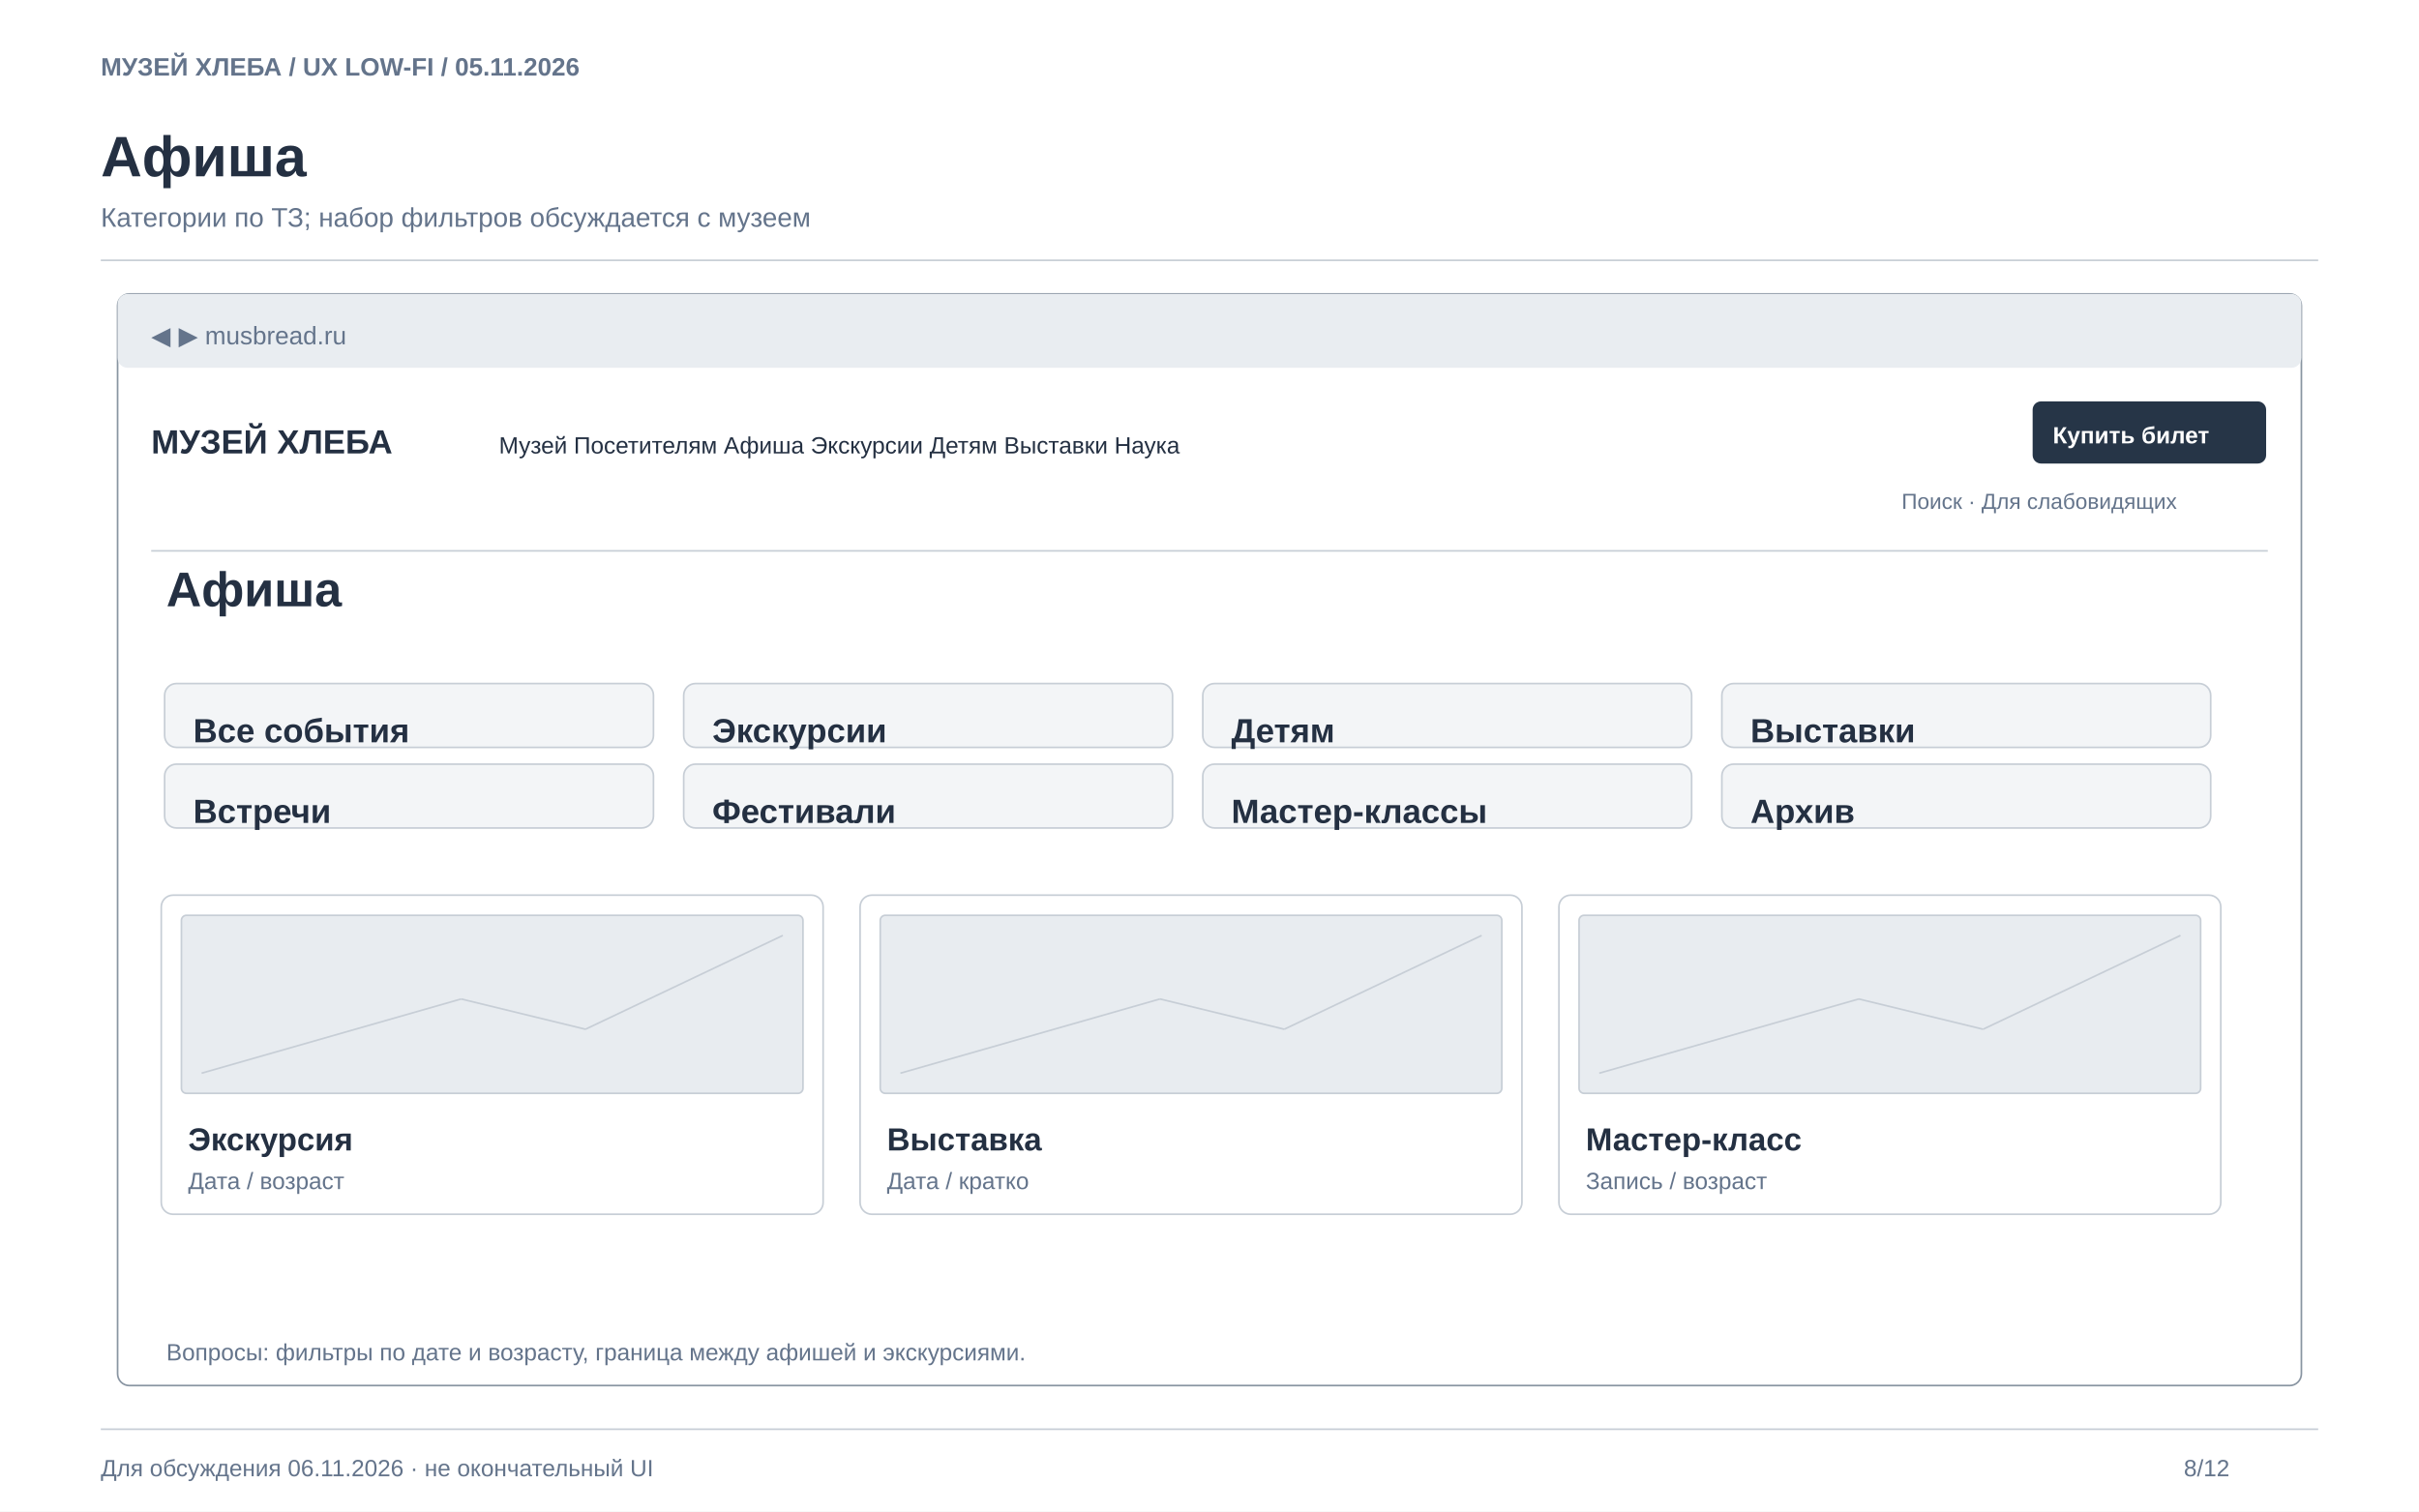
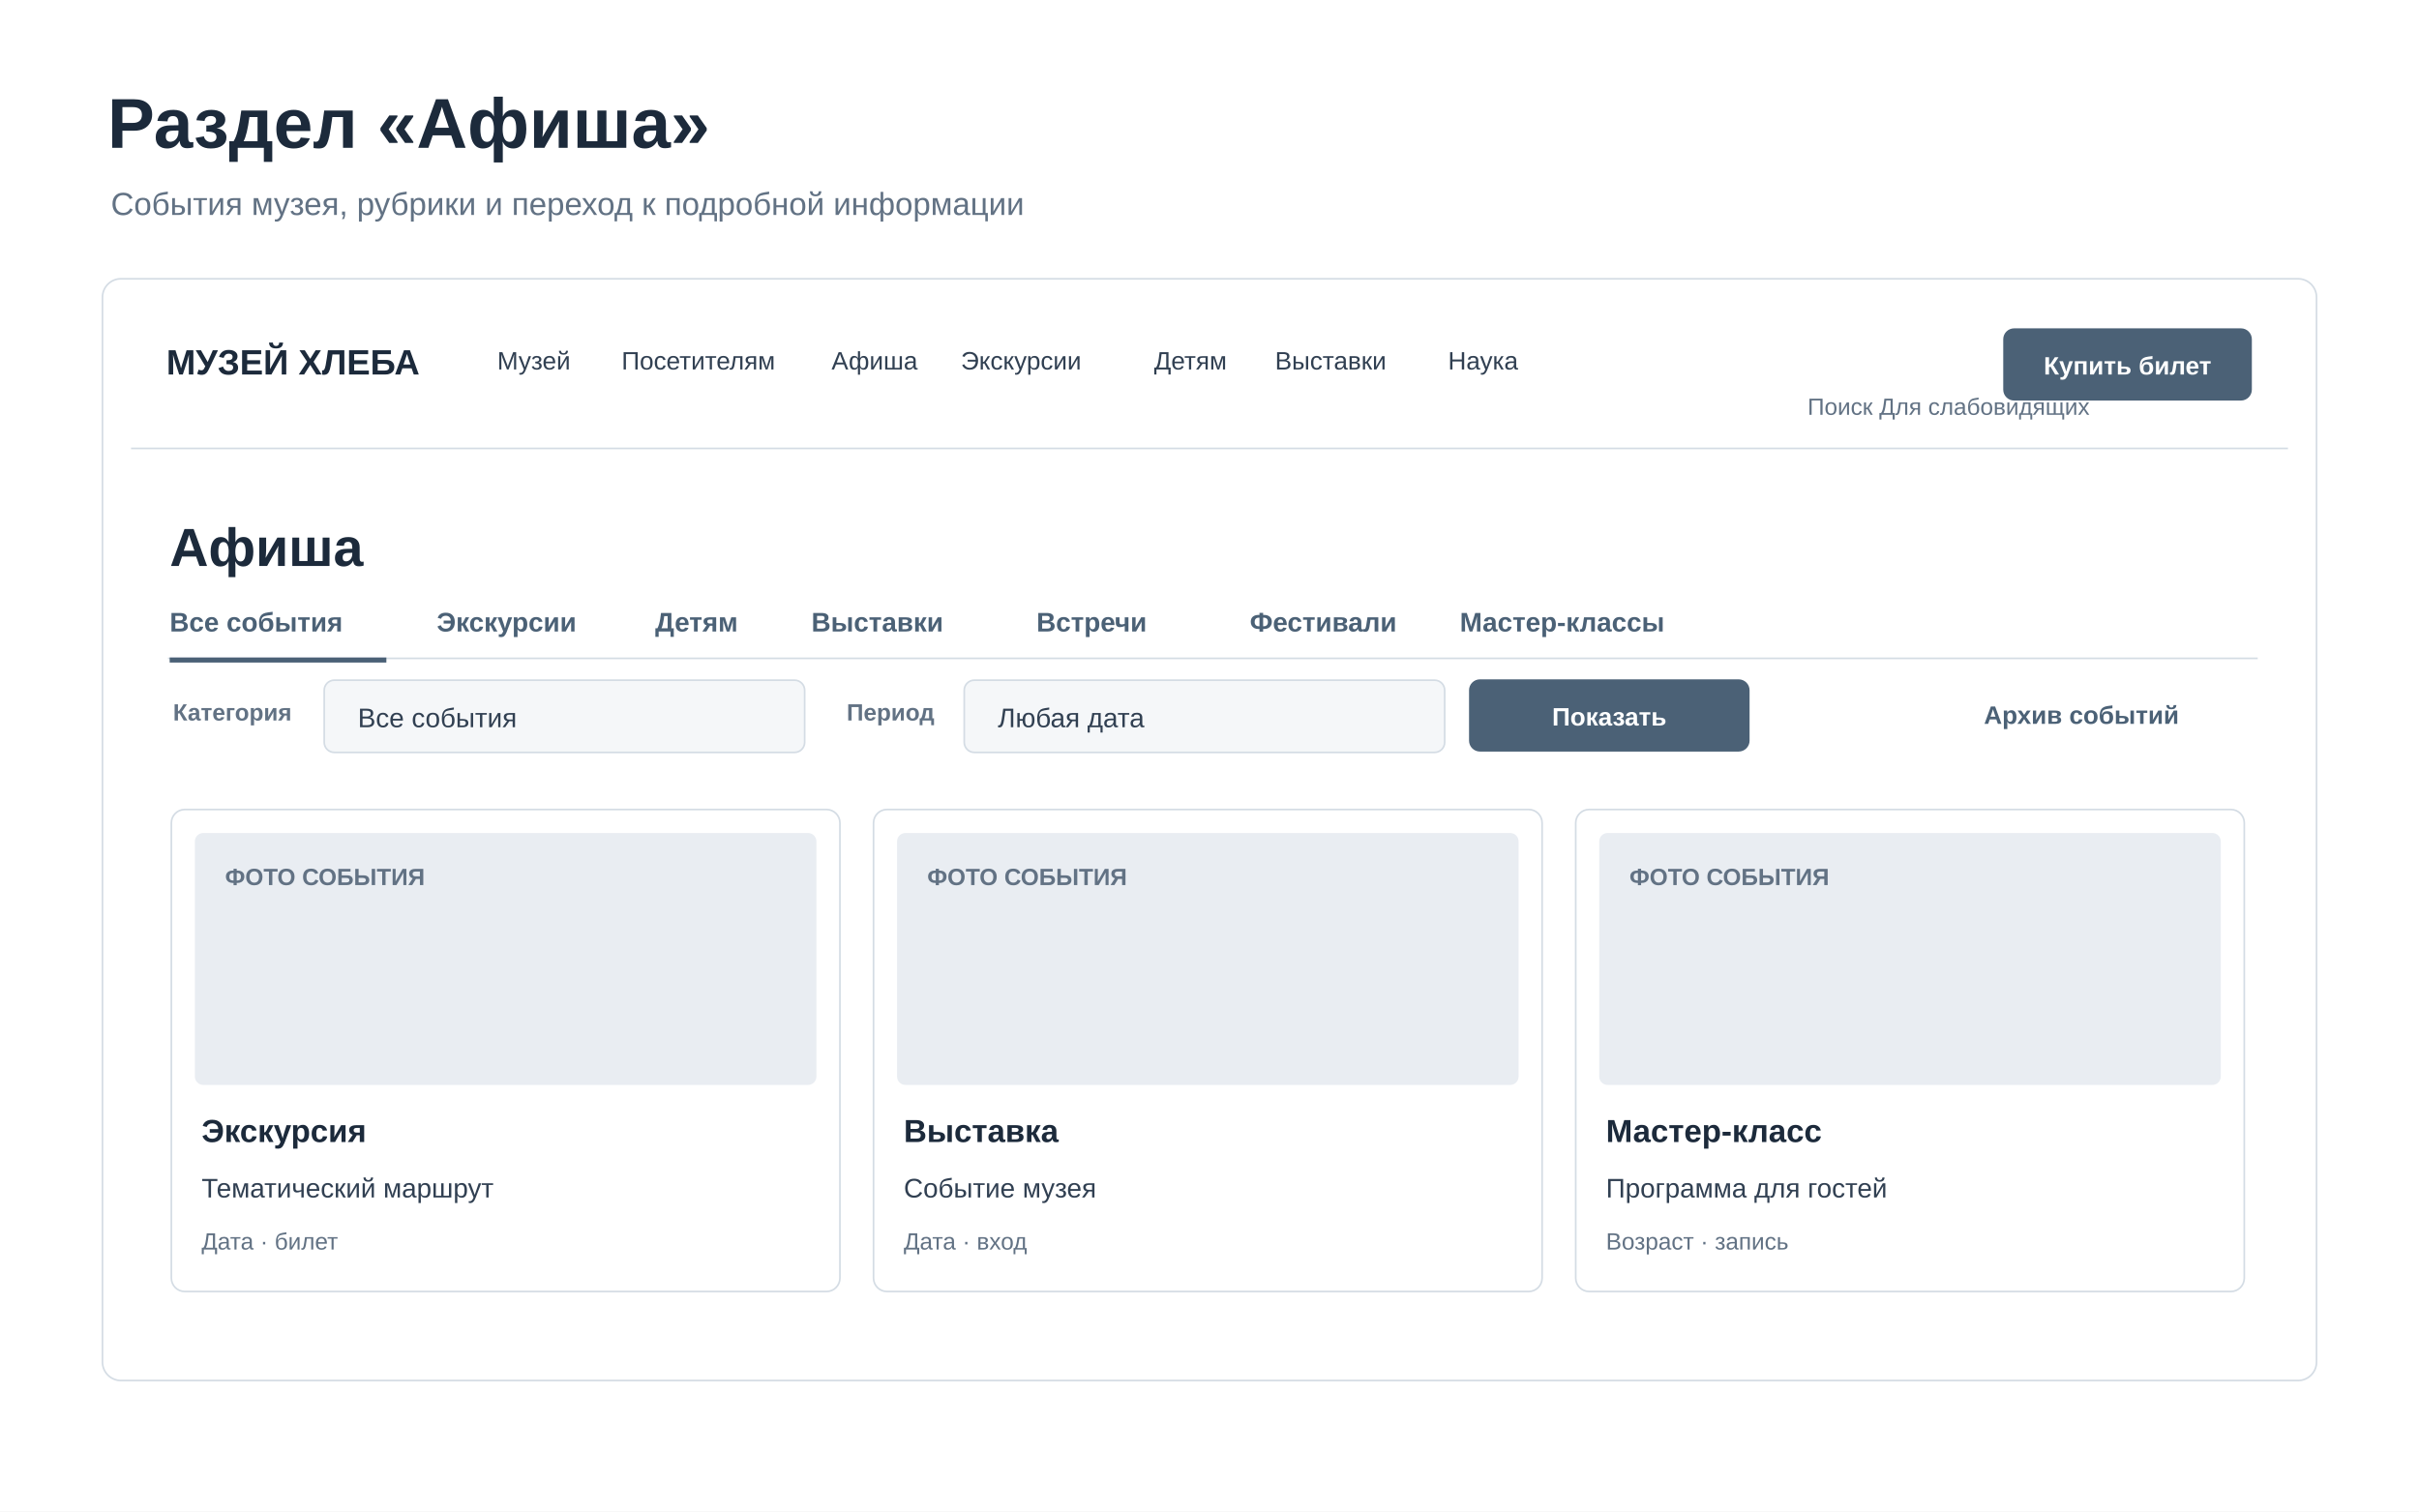
<svg xmlns="http://www.w3.org/2000/svg" width="1440" height="900" viewBox="0 0 1440 900">
-   <rect x="0" y="0" width="1440" height="900" rx="0" fill="#fff" />
-   <text x="60" y="45" font-family="Arial" font-size="15" font-weight="700" fill="#64748b">МУЗЕЙ ХЛЕБА  /  UX LOW-FI  /  05.11.2026</text>
-   <text x="60" y="105" font-family="Arial" font-size="34" font-weight="700" fill="#243042">Афиша</text>
-   <text x="60" y="135" font-family="Arial" font-size="16" font-weight="400" fill="#64748b">Категории по ТЗ; набор фильтров обсуждается с музеем</text>
-   <line x1="60" y1="155" x2="1380" y2="155" stroke="#c7ced6" />
-   <line x1="60" y1="851" x2="1380" y2="851" stroke="#c7ced6" />
-   <text x="60" y="879" font-family="Arial" font-size="14" font-weight="400" fill="#64748b">Для обсуждения 06.11.2026 · не окончательный UI</text>
-   <text x="1300" y="879" font-family="Arial" font-size="14" font-weight="400" fill="#64748b">8/12</text>
-   <rect x="70" y="175" width="1300" height="650" rx="7" fill="#fff" stroke="#8995a2" />
-   <rect x="70" y="175" width="1300" height="44" rx="6" fill="#e9edf1" />
-   <text x="90" y="205" font-family="Arial" font-size="15" font-weight="400" fill="#64748b">◀  ▶   musbread.ru</text>
-   <text x="90" y="270" font-family="Arial" font-size="20" font-weight="700" fill="#243042">МУЗЕЙ ХЛЕБА</text>
-   <text x="297" y="270" font-family="Arial" font-size="14" font-weight="400" fill="#243042">Музей    Посетителям    Афиша    Экскурсии    Детям    Выставки    Наука</text>
-   <text x="1132" y="303" font-family="Arial" font-size="13" font-weight="400" fill="#64748b">Поиск  ·  Для слабовидящих</text>
-   <rect x="1210" y="239" width="139" height="37" rx="5" fill="#263547" />
-   <text x="1222" y="264" font-family="Arial" font-size="14" font-weight="700" fill="#fff">Купить билет</text>
-   <line x1="90" y1="328" x2="1350" y2="328" stroke="#c7ced6" />
-   <text x="99" y="361" font-family="Arial" font-size="29" font-weight="700" fill="#243042">Афиша</text>
-   <rect x="98" y="407" width="291" height="38" rx="7" fill="#f3f5f7" stroke="#c7ced6" />
-   <text x="115" y="442" font-family="Arial" font-size="20" font-weight="700" fill="#243042">Все события</text>
-   <rect x="407" y="407" width="291" height="38" rx="7" fill="#f3f5f7" stroke="#c7ced6" />
-   <text x="424" y="442" font-family="Arial" font-size="20" font-weight="700" fill="#243042">Экскурсии</text>
-   <rect x="716" y="407" width="291" height="38" rx="7" fill="#f3f5f7" stroke="#c7ced6" />
-   <text x="733" y="442" font-family="Arial" font-size="20" font-weight="700" fill="#243042">Детям</text>
-   <rect x="1025" y="407" width="291" height="38" rx="7" fill="#f3f5f7" stroke="#c7ced6" />
-   <text x="1042" y="442" font-family="Arial" font-size="20" font-weight="700" fill="#243042">Выставки</text>
-   <rect x="98" y="455" width="291" height="38" rx="7" fill="#f3f5f7" stroke="#c7ced6" />
-   <text x="115" y="490" font-family="Arial" font-size="20" font-weight="700" fill="#243042">Встречи</text>
-   <rect x="407" y="455" width="291" height="38" rx="7" fill="#f3f5f7" stroke="#c7ced6" />
-   <text x="424" y="490" font-family="Arial" font-size="20" font-weight="700" fill="#243042">Фестивали</text>
-   <rect x="716" y="455" width="291" height="38" rx="7" fill="#f3f5f7" stroke="#c7ced6" />
-   <text x="733" y="490" font-family="Arial" font-size="20" font-weight="700" fill="#243042">Мастер-классы</text>
-   <rect x="1025" y="455" width="291" height="38" rx="7" fill="#f3f5f7" stroke="#c7ced6" />
-   <text x="1042" y="490" font-family="Arial" font-size="20" font-weight="700" fill="#243042">Архив</text>
-   <rect x="96" y="533" width="394" height="190" rx="7" fill="#fff" stroke="#c7ced6" />
-   <rect x="108" y="545" width="370" height="106" rx="3" fill="#e8ecf0" stroke="#c7ced6" />
-   <line x1="120" y1="639" x2="274.5" y2="594.82" stroke="#c7ced6" />
-   <line x1="274.5" y1="594.82" x2="348.5" y2="612.84" stroke="#c7ced6" />
-   <line x1="348.5" y1="612.84" x2="466" y2="557" stroke="#c7ced6" />
-   <text x="112" y="685" font-family="Arial" font-size="19" font-weight="700" fill="#243042">Экскурсия</text>
-   <text x="112" y="708" font-family="Arial" font-size="14" font-weight="400" fill="#64748b">Дата / возраст</text>
-   <rect x="512" y="533" width="394" height="190" rx="7" fill="#fff" stroke="#c7ced6" />
-   <rect x="524" y="545" width="370" height="106" rx="3" fill="#e8ecf0" stroke="#c7ced6" />
-   <line x1="536" y1="639" x2="690.5" y2="594.82" stroke="#c7ced6" />
-   <line x1="690.5" y1="594.82" x2="764.5" y2="612.84" stroke="#c7ced6" />
-   <line x1="764.5" y1="612.84" x2="882" y2="557" stroke="#c7ced6" />
-   <text x="528" y="685" font-family="Arial" font-size="19" font-weight="700" fill="#243042">Выставка</text>
-   <text x="528" y="708" font-family="Arial" font-size="14" font-weight="400" fill="#64748b">Дата / кратко</text>
-   <rect x="928" y="533" width="394" height="190" rx="7" fill="#fff" stroke="#c7ced6" />
-   <rect x="940" y="545" width="370" height="106" rx="3" fill="#e8ecf0" stroke="#c7ced6" />
-   <line x1="952" y1="639" x2="1106.5" y2="594.82" stroke="#c7ced6" />
-   <line x1="1106.5" y1="594.82" x2="1180.5" y2="612.84" stroke="#c7ced6" />
-   <line x1="1180.5" y1="612.84" x2="1298" y2="557" stroke="#c7ced6" />
-   <text x="944" y="685" font-family="Arial" font-size="19" font-weight="700" fill="#243042">Мастер-класс</text>
-   <text x="944" y="708" font-family="Arial" font-size="14" font-weight="400" fill="#64748b">Запись / возраст</text>
-   <text x="99" y="810" font-family="Arial" font-size="14" font-weight="400" fill="#64748b">Вопросы: фильтры по дате и возрасту, граница между афишей и экскурсиями.</text>
+   <rect x="0" y="0" width="1440" height="900" rx="0" fill="#ffffff" />
+   <text x="64" y="88" font-family="Arial,Helvetica,sans-serif" font-size="42" font-weight="700" fill="#1c2a3b">Раздел «Афиша»</text>
+   <text x="66" y="128" font-family="Arial,Helvetica,sans-serif" font-size="19" font-weight="400" fill="#627284">События музея, рубрики и переход к подробной информации</text>
+   <rect x="61" y="166" width="1318" height="656" rx="11" fill="#ffffff" stroke="#d4dce4" stroke-width="1" />
+   <rect x="78" y="181" width="1284" height="87" rx="0" fill="#ffffff" />
+   <path d="M78 267 L1362 267" stroke="#d4dce4" stroke-width="1" fill="none" />
+   <text x="99" y="223" font-family="Arial,Helvetica,sans-serif" font-size="21" font-weight="700" fill="#1c2a3b">МУЗЕЙ ХЛЕБА</text>
+   <text x="296" y="220" font-family="Arial,Helvetica,sans-serif" font-size="15" font-weight="400" fill="#314052">Музей</text>
+   <text x="370" y="220" font-family="Arial,Helvetica,sans-serif" font-size="15" font-weight="400" fill="#314052">Посетителям</text>
+   <text x="495" y="220" font-family="Arial,Helvetica,sans-serif" font-size="15" font-weight="400" fill="#314052">Афиша</text>
+   <text x="572" y="220" font-family="Arial,Helvetica,sans-serif" font-size="15" font-weight="400" fill="#314052">Экскурсии</text>
+   <text x="687" y="220" font-family="Arial,Helvetica,sans-serif" font-size="15" font-weight="400" fill="#314052">Детям</text>
+   <text x="759" y="220" font-family="Arial,Helvetica,sans-serif" font-size="15" font-weight="400" fill="#314052">Выставки</text>
+   <text x="862" y="220" font-family="Arial,Helvetica,sans-serif" font-size="15" font-weight="400" fill="#314052">Наука</text>
+   <text x="1076" y="247" font-family="Arial,Helvetica,sans-serif" font-size="14" font-weight="400" fill="#627284">Поиск    Для слабовидящих</text>
+   <rect x="1193" y="196" width="147" height="42" rx="6" fill="#4b6176" stroke="#4b6176" stroke-width="1" />
+   <text x="1266.5" y="223" font-family="Arial,Helvetica,sans-serif" font-size="15" font-weight="700" fill="#ffffff" text-anchor="middle">Купить билет</text>
+   <text x="101" y="337" font-family="Arial,Helvetica,sans-serif" font-size="32" font-weight="700" fill="#1c2a3b">Афиша</text>
+   <text x="101" y="376" font-family="Arial,Helvetica,sans-serif" font-size="16" font-weight="700" fill="#4b6176">Все события</text>
+   <text x="260" y="376" font-family="Arial,Helvetica,sans-serif" font-size="16" font-weight="700" fill="#4b6176">Экскурсии</text>
+   <text x="390" y="376" font-family="Arial,Helvetica,sans-serif" font-size="16" font-weight="700" fill="#4b6176">Детям</text>
+   <text x="483" y="376" font-family="Arial,Helvetica,sans-serif" font-size="16" font-weight="700" fill="#4b6176">Выставки</text>
+   <text x="617" y="376" font-family="Arial,Helvetica,sans-serif" font-size="16" font-weight="700" fill="#4b6176">Встречи</text>
+   <text x="744" y="376" font-family="Arial,Helvetica,sans-serif" font-size="16" font-weight="700" fill="#4b6176">Фестивали</text>
+   <text x="869" y="376" font-family="Arial,Helvetica,sans-serif" font-size="16" font-weight="700" fill="#4b6176">Мастер-классы</text>
+   <path d="M100 392 L1344 392" stroke="#d4dce4" stroke-width="1" fill="none" />
+   <path d="M101 393 L230 393" stroke="#4b6176" stroke-width="3" fill="none" />
+   <text x="103" y="429" font-family="Arial,Helvetica,sans-serif" font-size="14" font-weight="700" fill="#627284">Категория</text>
+   <rect x="193" y="405" width="286" height="43" rx="6" fill="#f5f7f9" stroke="#d4dce4" stroke-width="1" />
+   <text x="213" y="433" font-family="Arial,Helvetica,sans-serif" font-size="16" font-weight="400" fill="#314052">Все события</text>
+   <text x="504" y="429" font-family="Arial,Helvetica,sans-serif" font-size="14" font-weight="700" fill="#627284">Период</text>
+   <rect x="574" y="405" width="286" height="43" rx="6" fill="#f5f7f9" stroke="#d4dce4" stroke-width="1" />
+   <text x="594" y="433" font-family="Arial,Helvetica,sans-serif" font-size="16" font-weight="400" fill="#314052">Любая дата</text>
+   <rect x="875" y="405" width="166" height="42" rx="6" fill="#4b6176" stroke="#4b6176" stroke-width="1" />
+   <text x="958.0" y="432" font-family="Arial,Helvetica,sans-serif" font-size="15" font-weight="700" fill="#ffffff" text-anchor="middle">Показать</text>
+   <text x="1181" y="431" font-family="Arial,Helvetica,sans-serif" font-size="15" font-weight="700" fill="#4b6176">Архив событий</text>
+   <rect x="102" y="482" width="398" height="287" rx="8" fill="#ffffff" stroke="#d4dce4" stroke-width="1" />
+   <rect x="116" y="496" width="370" height="150" rx="5" fill="#e9edf2" />
+   <text x="134" y="527" font-family="Arial,Helvetica,sans-serif" font-size="14" font-weight="700" fill="#627284">ФОТО СОБЫТИЯ</text>
+   <text x="120" y="680" font-family="Arial,Helvetica,sans-serif" font-size="19" font-weight="700" fill="#1c2a3b">Экскурсия</text>
+   <text x="120" y="713" font-family="Arial,Helvetica,sans-serif" font-size="16" font-weight="400" fill="#314052">Тематический маршрут</text>
+   <text x="120" y="744" font-family="Arial,Helvetica,sans-serif" font-size="14" font-weight="400" fill="#627284">Дата · билет</text>
+   <rect x="520" y="482" width="398" height="287" rx="8" fill="#ffffff" stroke="#d4dce4" stroke-width="1" />
+   <rect x="534" y="496" width="370" height="150" rx="5" fill="#e9edf2" />
+   <text x="552" y="527" font-family="Arial,Helvetica,sans-serif" font-size="14" font-weight="700" fill="#627284">ФОТО СОБЫТИЯ</text>
+   <text x="538" y="680" font-family="Arial,Helvetica,sans-serif" font-size="19" font-weight="700" fill="#1c2a3b">Выставка</text>
+   <text x="538" y="713" font-family="Arial,Helvetica,sans-serif" font-size="16" font-weight="400" fill="#314052">Событие музея</text>
+   <text x="538" y="744" font-family="Arial,Helvetica,sans-serif" font-size="14" font-weight="400" fill="#627284">Дата · вход</text>
+   <rect x="938" y="482" width="398" height="287" rx="8" fill="#ffffff" stroke="#d4dce4" stroke-width="1" />
+   <rect x="952" y="496" width="370" height="150" rx="5" fill="#e9edf2" />
+   <text x="970" y="527" font-family="Arial,Helvetica,sans-serif" font-size="14" font-weight="700" fill="#627284">ФОТО СОБЫТИЯ</text>
+   <text x="956" y="680" font-family="Arial,Helvetica,sans-serif" font-size="19" font-weight="700" fill="#1c2a3b">Мастер-класс</text>
+   <text x="956" y="713" font-family="Arial,Helvetica,sans-serif" font-size="16" font-weight="400" fill="#314052">Программа для гостей</text>
+   <text x="956" y="744" font-family="Arial,Helvetica,sans-serif" font-size="14" font-weight="400" fill="#627284">Возраст · запись</text>
</svg>
